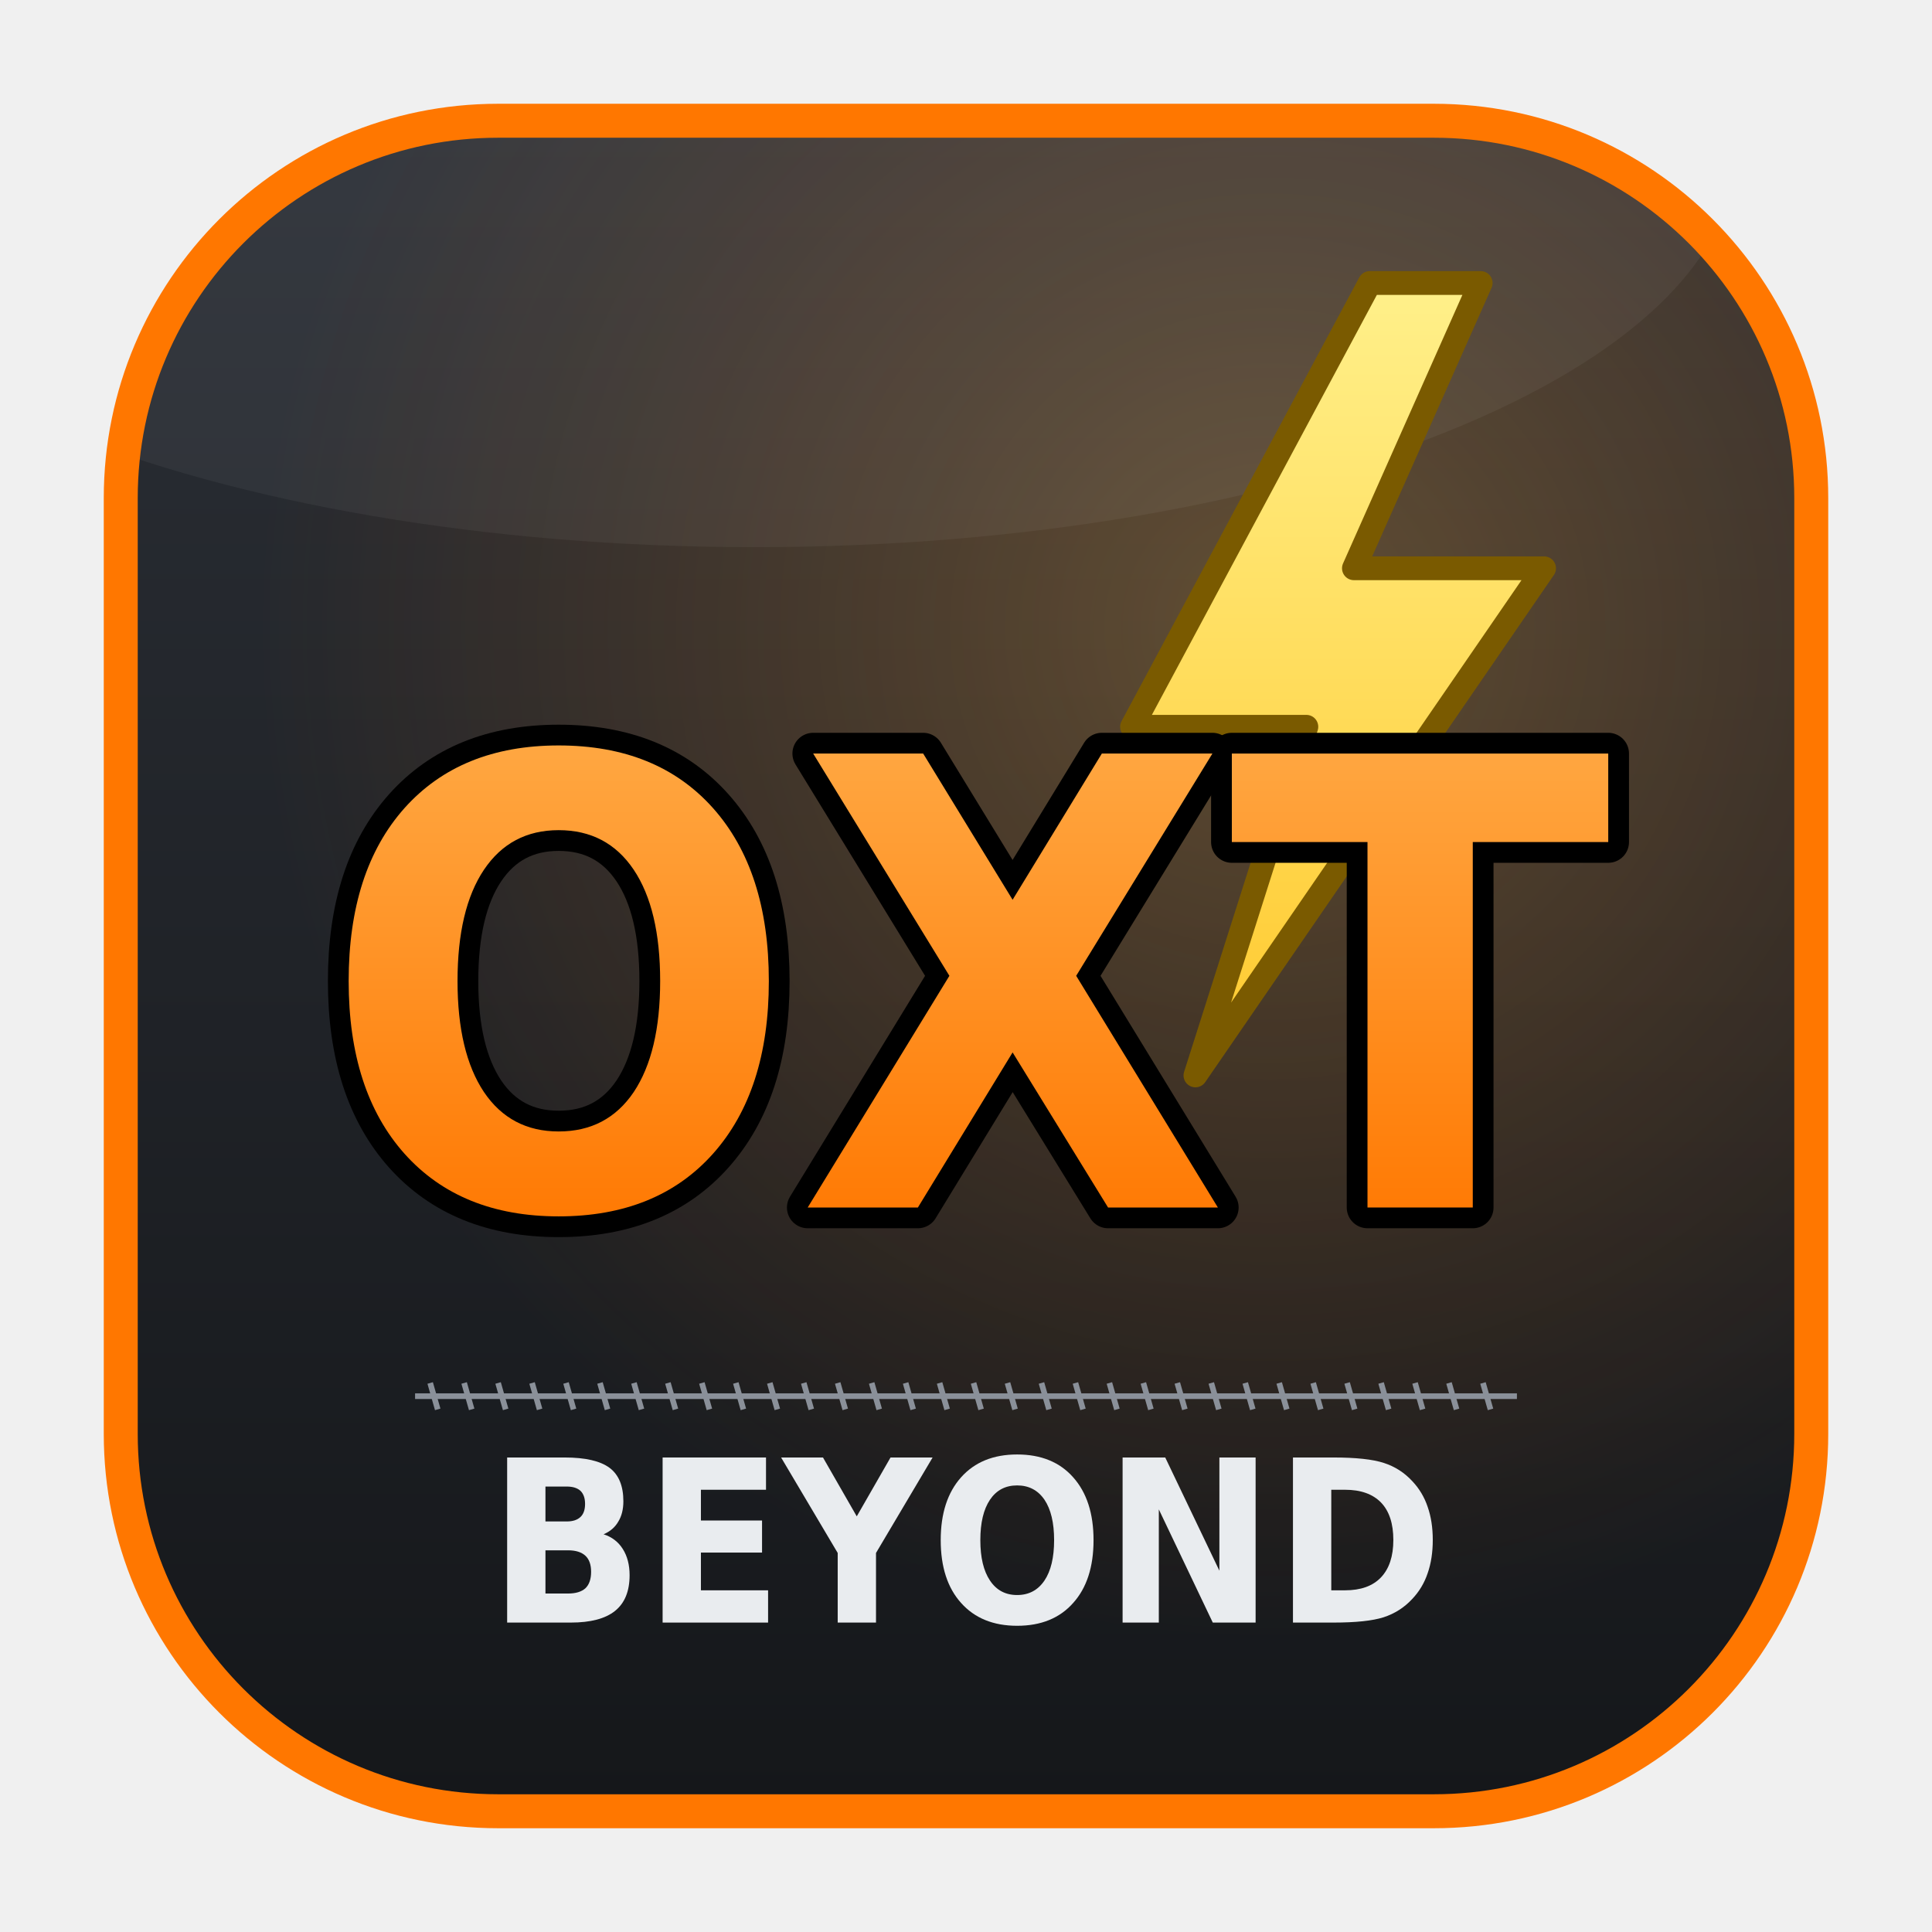
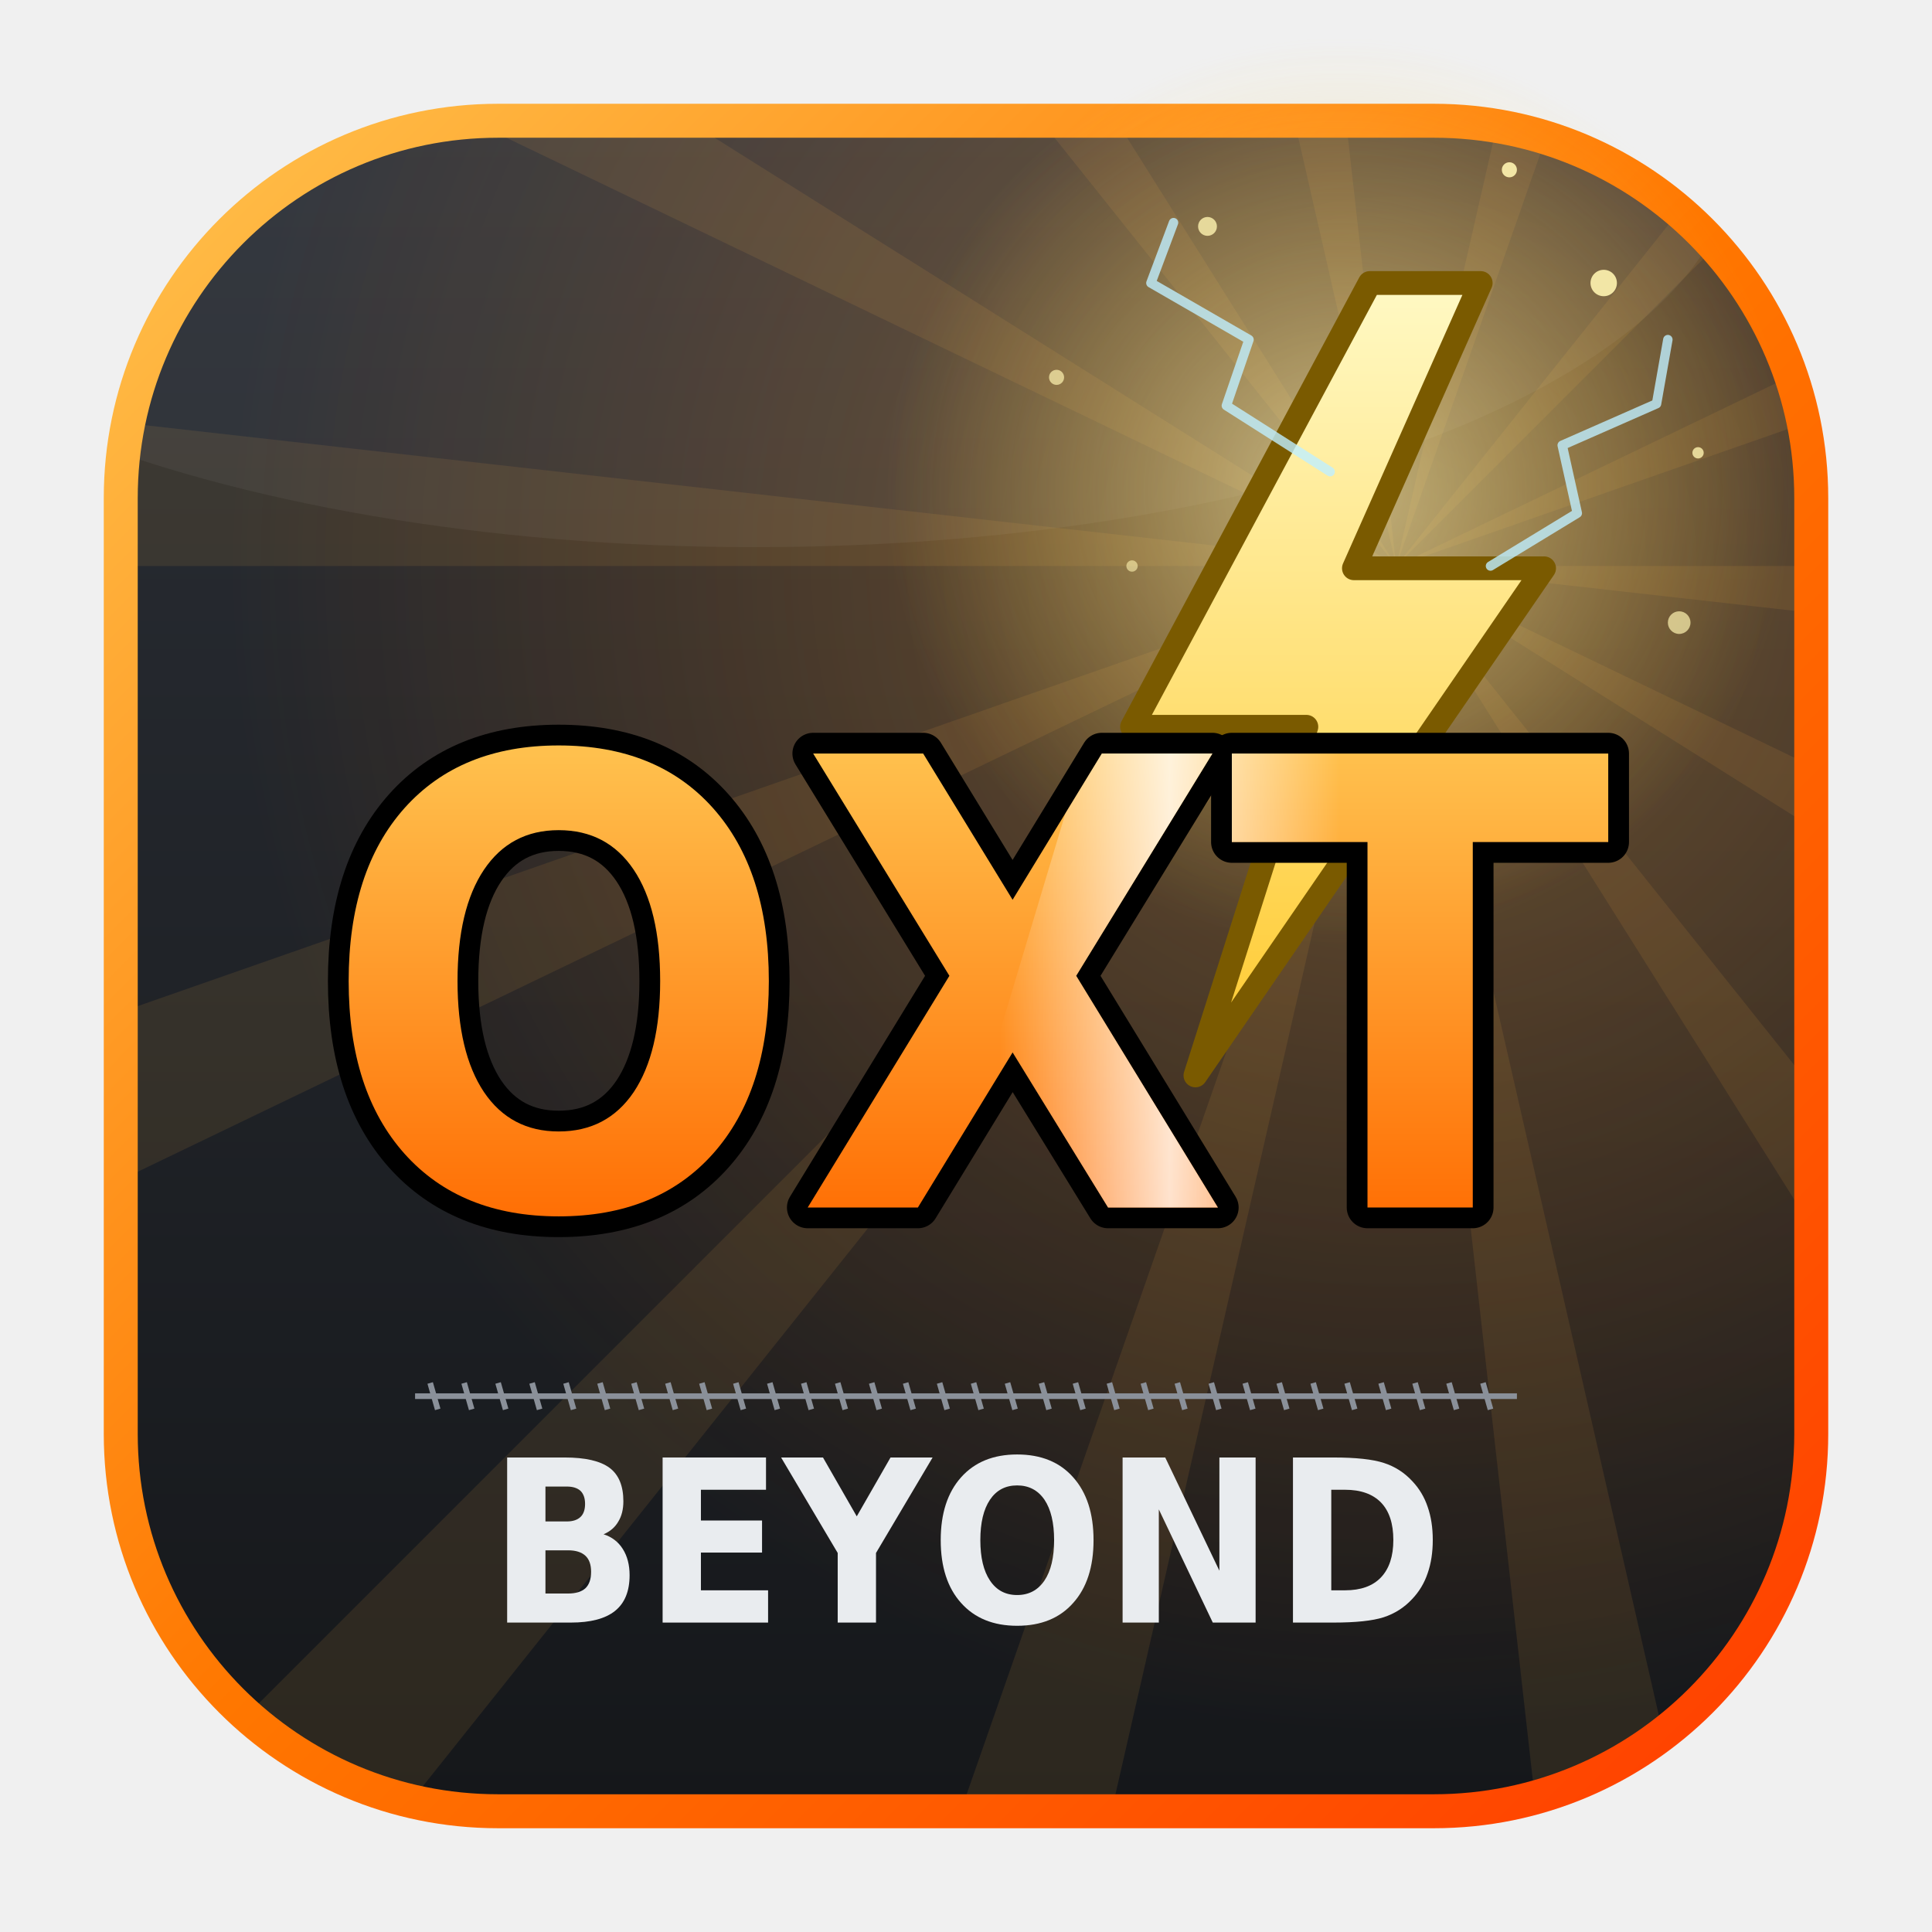
<svg xmlns="http://www.w3.org/2000/svg" viewBox="0 0 1024 1024">
  <style>
.tile { fill: url(#tile-fade); }
- .rim { fill: none; stroke: #FF7700; stroke-width: 18; }
+ .rim { fill: none; stroke: url(#rim.fire); stroke-width: 18; }
.bolt { fill: url(#bolt.gold); stroke: #7A5A00; stroke-width: 3; stroke-linejoin: round; }
.outline { fill: #000000; stroke: #000000; stroke-width: 22; stroke-linejoin: round; }
.oxt { fill: url(#oxt-flame); }
+ .arc { fill: none; stroke: #BFEFFF; stroke-width: 5; stroke-linejoin: round; stroke-linecap: round; }
.tick { stroke: #8A9099; stroke-width: 3; }
.beyond { fill: #E9ECEF; }
</style>
  <defs>
    <linearGradient id="tile-fade" x1="0" y1="0" x2="0" y2="1">
      <stop offset="0" stop-color="#2B2F36" />
      <stop offset="1" stop-color="#15171A" />
    </linearGradient>
+     <linearGradient id="rim.fire" gradientUnits="userSpaceOnUse" x1="64" y1="64" x2="960" y2="960">
+       <stop offset="0" stop-color="#FFC24D" />
+       <stop offset="0.5" stop-color="#FF7700" />
+       <stop offset="1" stop-color="#FF3D00" />
+     </linearGradient>
    <linearGradient id="bolt.gold" x1="0" y1="0" x2="0" y2="1">
-       <stop offset="0" stop-color="#FFF08A" />
+       <stop offset="0" stop-color="#FFF9C4" />
      <stop offset="1" stop-color="#FFC92E" />
    </linearGradient>
    <linearGradient id="oxt-flame" gradientUnits="userSpaceOnUse" x1="0" y1="400" x2="0" y2="660">
-       <stop offset="0" stop-color="#FFA640" />
-       <stop offset="1" stop-color="#FF7700" />
+       <stop offset="0" stop-color="#FFC04D" />
+       <stop offset="1" stop-color="#FF6A00" />
    </linearGradient>
-     <radialGradient id="glow-1" cx="0.68" cy="0.3" r="0.6">
+     <linearGradient id="shine-1" gradientUnits="userSpaceOnUse" x1="-90" y1="0" x2="90" y2="0">
+       <stop offset="0" stop-color="#FFFFFF" stop-opacity="0" />
+       <stop offset="0.5" stop-color="#FFFFFF" />
+       <stop offset="1" stop-color="#FFFFFF" stop-opacity="0" />
+     </linearGradient>
+     <radialGradient id="glow-1" gradientUnits="userSpaceOnUse" cx="740" cy="300" r="620">
      <stop offset="0" stop-color="#FFB347" />
      <stop offset="1" stop-color="#FF7700" stop-opacity="0" />
+     </radialGradient>
+     <radialGradient id="halo-1" gradientUnits="userSpaceOnUse" cx="710" cy="260" r="240">
+       <stop offset="0" stop-color="#FFF4B0" />
+       <stop offset="1" stop-color="#FFD24D" stop-opacity="0" />
    </radialGradient>
    <clipPath id="tile.edge">
      <rect x="64" y="64" width="896" height="896" rx="200" />
    </clipPath>
+     <clipPath id="oxt.letters">
+       <path d="M296.1 440Q270.6 440 256.5 461Q242.5 481.9 242.5 520Q242.5 557.8 256.5 578.8Q270.6 599.7 296.1 599.7Q321.8 599.7 335.9 578.8Q349.9 557.8 349.9 520Q349.9 481.9 335.9 461Q321.8 440 296.1 440ZM296.1 395.1Q348.3 395.1 377.9 428.3Q407.5 461.5 407.5 520Q407.5 578.3 377.9 611.5Q348.3 644.7 296.1 644.7Q244.1 644.7 214.4 611.5Q184.8 578.3 184.8 520Q184.8 461.5 214.4 428.3Q244.1 395.1 296.1 395.1Z M570.4 517.2 645.5 640H587.3L536.7 557.8L486.5 640H428.1L503.2 517.2L431 399.4H489.3L536.7 476.9L584 399.4H642.6Z M652.9 399.4H852.4V446.3H780.6V640H724.8V446.3H652.9Z" />
+     </clipPath>
  </defs>
  <rect class="tile" x="64" y="64" width="896" height="896" rx="200" />
  <g clip-path="url(#tile.edge)">
-     <rect x="64" y="64" width="896" height="896" fill="url(#glow-1)" opacity="0.28" />
+     <g opacity="0.1" transform="rotate(0 740 300)">
+       <polygon points="740,300 1840,300 1833,423" fill="#FFB347" />
+       <polygon points="740,300 1731,777 1671,885" fill="#FFB347" />
+       <polygon points="740,300 1426,1160 1325,1231" fill="#FFB347" />
+       <polygon points="740,300 985,1372 863,1393" fill="#FFB347" />
+       <polygon points="740,300 495,1372 377,1338" fill="#FFB347" />
+       <polygon points="740,300 54,1160 -38,1078" fill="#FFB347" />
+       <polygon points="740,300 -251,777 -298,663" fill="#FFB347" />
+       <polygon points="740,300 -360,300 -353,177" fill="#FFB347" />
+       <polygon points="740,300 -251,-177 -191,-285" fill="#FFB347" />
+       <polygon points="740,300 54,-560 155,-631" fill="#FFB347" />
+       <polygon points="740,300 495,-772 617,-793" fill="#FFB347" />
+       <polygon points="740,300 985,-772 1103,-738" fill="#FFB347" />
+       <polygon points="740,300 1426,-560 1518,-478" fill="#FFB347" />
+       <polygon points="740,300 1731,-177 1778,-63" fill="#FFB347" />
+     </g>
+     <rect x="64" y="64" width="896" height="896" fill="url(#glow-1)" opacity="0.34" />
    <ellipse cx="400" cy="80" rx="520" ry="210" fill="#FFFFFF" opacity="0.05" />
  </g>
  <rect class="rim" fill="none" stroke="#FF7700" stroke-width="18" x="64" y="64" width="896" height="896" rx="200" />
+   <circle cx="710" cy="260" r="240" fill="url(#halo-1)" opacity="0.6" />
  <g transform="translate(600,150) scale(4.2)">
    <path class="bolt" fill="#FFE14D" stroke="#7A5A00" stroke-width="3" d="M30 0 L0 56 H22 L8 100 L52 36 H28 L44 0 Z" />
  </g>
+   <polyline class="arc" stroke="#BFEFFF" stroke-width="5" fill="none" opacity="0.8" points="705,250 650,215 662,180 610,150 622,118" />
+   <polyline class="arc" stroke="#BFEFFF" stroke-width="5" fill="none" opacity="0.8" points="790,300 836,272 828,236 878,214 884,180" />
  <path class="outline" fill="#000000" stroke="#000000" stroke-width="22" stroke-linejoin="round" d="M296.1 440Q270.6 440 256.5 461Q242.5 481.9 242.5 520Q242.5 557.8 256.5 578.8Q270.6 599.7 296.1 599.7Q321.8 599.7 335.9 578.8Q349.9 557.8 349.9 520Q349.9 481.9 335.9 461Q321.8 440 296.1 440ZM296.1 395.1Q348.3 395.1 377.9 428.3Q407.5 461.5 407.5 520Q407.5 578.3 377.9 611.5Q348.3 644.7 296.1 644.7Q244.1 644.7 214.4 611.5Q184.8 578.3 184.8 520Q184.8 461.5 214.4 428.3Q244.1 395.1 296.1 395.1Z" />
  <path class="outline" fill="#000000" stroke="#000000" stroke-width="22" stroke-linejoin="round" d="M570.4 517.2 645.5 640H587.3L536.7 557.8L486.5 640H428.1L503.2 517.2L431 399.4H489.3L536.7 476.9L584 399.4H642.6Z" />
  <path class="outline" fill="#000000" stroke="#000000" stroke-width="22" stroke-linejoin="round" d="M652.9 399.4H852.4V446.3H780.6V640H724.8V446.3H652.9Z" />
  <path class="oxt" fill="#FF7700" d="M296.1 440Q270.6 440 256.5 461Q242.5 481.9 242.5 520Q242.5 557.8 256.5 578.8Q270.6 599.7 296.1 599.7Q321.8 599.7 335.9 578.8Q349.9 557.8 349.9 520Q349.9 481.9 335.9 461Q321.8 440 296.1 440ZM296.1 395.1Q348.3 395.1 377.9 428.3Q407.5 461.5 407.5 520Q407.5 578.3 377.9 611.5Q348.3 644.7 296.1 644.7Q244.1 644.7 214.4 611.5Q184.8 578.3 184.8 520Q184.8 461.5 214.4 428.3Q244.1 395.1 296.1 395.1Z" />
  <path class="oxt" fill="#FF7700" d="M570.4 517.2 645.5 640H587.3L536.7 557.8L486.5 640H428.1L503.2 517.2L431 399.4H489.3L536.7 476.9L584 399.4H642.6Z" />
  <path class="oxt" fill="#FF7700" d="M652.9 399.4H852.4V446.3H780.6V640H724.8V446.3H652.9Z" />
+   <g clip-path="url(#oxt.letters)">
+     <polygon transform="translate(620 0)" points="-40,380 130,380 40,680 -130,680" fill="url(#shine-1)" opacity="0.8" />
+   </g>
  <path class="tick" stroke="#8A9099" stroke-width="3" d="M220 740 H804" />
  <path class="tick" stroke="#8A9099" stroke-width="3" d="M228 733 L232 747" />
  <path class="tick" stroke="#8A9099" stroke-width="3" d="M246 733 L250 747" />
  <path class="tick" stroke="#8A9099" stroke-width="3" d="M264 733 L268 747" />
  <path class="tick" stroke="#8A9099" stroke-width="3" d="M282 733 L286 747" />
  <path class="tick" stroke="#8A9099" stroke-width="3" d="M300 733 L304 747" />
  <path class="tick" stroke="#8A9099" stroke-width="3" d="M318 733 L322 747" />
  <path class="tick" stroke="#8A9099" stroke-width="3" d="M336 733 L340 747" />
  <path class="tick" stroke="#8A9099" stroke-width="3" d="M354 733 L358 747" />
  <path class="tick" stroke="#8A9099" stroke-width="3" d="M372 733 L376 747" />
  <path class="tick" stroke="#8A9099" stroke-width="3" d="M390 733 L394 747" />
  <path class="tick" stroke="#8A9099" stroke-width="3" d="M408 733 L412 747" />
  <path class="tick" stroke="#8A9099" stroke-width="3" d="M426 733 L430 747" />
  <path class="tick" stroke="#8A9099" stroke-width="3" d="M444 733 L448 747" />
  <path class="tick" stroke="#8A9099" stroke-width="3" d="M462 733 L466 747" />
  <path class="tick" stroke="#8A9099" stroke-width="3" d="M480 733 L484 747" />
  <path class="tick" stroke="#8A9099" stroke-width="3" d="M498 733 L502 747" />
  <path class="tick" stroke="#8A9099" stroke-width="3" d="M516 733 L520 747" />
  <path class="tick" stroke="#8A9099" stroke-width="3" d="M534 733 L538 747" />
  <path class="tick" stroke="#8A9099" stroke-width="3" d="M552 733 L556 747" />
  <path class="tick" stroke="#8A9099" stroke-width="3" d="M570 733 L574 747" />
  <path class="tick" stroke="#8A9099" stroke-width="3" d="M588 733 L592 747" />
  <path class="tick" stroke="#8A9099" stroke-width="3" d="M606 733 L610 747" />
  <path class="tick" stroke="#8A9099" stroke-width="3" d="M624 733 L628 747" />
  <path class="tick" stroke="#8A9099" stroke-width="3" d="M642 733 L646 747" />
  <path class="tick" stroke="#8A9099" stroke-width="3" d="M660 733 L664 747" />
  <path class="tick" stroke="#8A9099" stroke-width="3" d="M678 733 L682 747" />
  <path class="tick" stroke="#8A9099" stroke-width="3" d="M696 733 L700 747" />
  <path class="tick" stroke="#8A9099" stroke-width="3" d="M714 733 L718 747" />
  <path class="tick" stroke="#8A9099" stroke-width="3" d="M732 733 L736 747" />
  <path class="tick" stroke="#8A9099" stroke-width="3" d="M750 733 L754 747" />
  <path class="tick" stroke="#8A9099" stroke-width="3" d="M768 733 L772 747" />
  <path class="tick" stroke="#8A9099" stroke-width="3" d="M786 733 L790 747" />
  <path class="beyond" fill="#E9ECEF" d="M300.4 806.4Q305.2 806.4 307.7 804Q310.1 801.7 310.1 797.1Q310.1 792.6 307.7 790.2Q305.2 787.9 300.4 787.9H289.1V806.4ZM301.1 844.6Q307.2 844.6 310.3 841.8Q313.3 838.9 313.3 833.1Q313.3 827.4 310.3 824.6Q307.2 821.7 301.1 821.7H289.1V844.6ZM319.9 813.2Q326.5 815.3 330.1 821Q333.7 826.7 333.7 834.9Q333.7 847.6 326 853.8Q318.3 860 302.5 860H268.8V772.5H299.3Q315.7 772.5 323.1 778Q330.4 783.5 330.4 795.7Q330.4 802.1 327.7 806.5Q325.1 811 319.9 813.2Z" />
  <path class="beyond" fill="#E9ECEF" d="M351.2 772.5H406V789.6H371.5V805.9H403.9V822.9H371.5V842.9H407.1V860H351.2Z" />
  <path class="beyond" fill="#E9ECEF" d="M414 772.5H436.2L454.1 803.7L472 772.5H494.3L464.3 823.1V860H444V823.1Z" />
  <path class="beyond" fill="#E9ECEF" d="M539.1 787.3Q529.8 787.3 524.7 794.9Q519.6 802.5 519.6 816.3Q519.6 830.1 524.7 837.7Q529.8 845.4 539.1 845.4Q548.4 845.4 553.6 837.7Q558.7 830.1 558.7 816.3Q558.7 802.5 553.6 794.9Q548.4 787.3 539.1 787.3ZM539.1 770.9Q558.1 770.9 568.8 783Q579.6 795.1 579.6 816.3Q579.6 837.6 568.8 849.6Q558.1 861.7 539.1 861.7Q520.2 861.7 509.4 849.6Q498.6 837.6 498.6 816.3Q498.6 795.1 509.4 783Q520.2 770.9 539.1 770.9Z" />
  <path class="beyond" fill="#E9ECEF" d="M595 772.5H617.6L646.3 832.5V772.5H665.5V860H642.8L614.2 800V860H595Z" />
  <path class="beyond" fill="#E9ECEF" d="M705.6 789.6V842.9H712.9Q725.4 842.9 731.9 836.1Q738.5 829.2 738.5 816.2Q738.5 803.2 732 796.4Q725.4 789.6 712.9 789.6ZM685.3 772.5H706.7Q724.7 772.5 733.5 775.4Q742.2 778.2 748.5 785Q754.1 790.9 756.7 798.7Q759.4 806.4 759.4 816.2Q759.4 826.1 756.7 833.8Q754.1 841.6 748.5 847.5Q742.2 854.3 733.3 857.2Q724.5 860 706.7 860H685.3Z" />
+   <circle cx="850" cy="150" r="7" fill="#FFF4B0" opacity="0.9" />
+   <circle cx="640" cy="120" r="5" fill="#FFF4B0" opacity="0.8" />
+   <circle cx="890" cy="330" r="6" fill="#FFF4B0" opacity="0.7" />
+   <circle cx="560" cy="200" r="4" fill="#FFF4B0" opacity="0.7" />
+   <circle cx="800" cy="90" r="4" fill="#FFF4B0" opacity="0.9" />
+   <circle cx="900" cy="240" r="3" fill="#FFF4B0" opacity="0.8" />
+   <circle cx="600" cy="300" r="3" fill="#FFF4B0" opacity="0.6" />
</svg>
